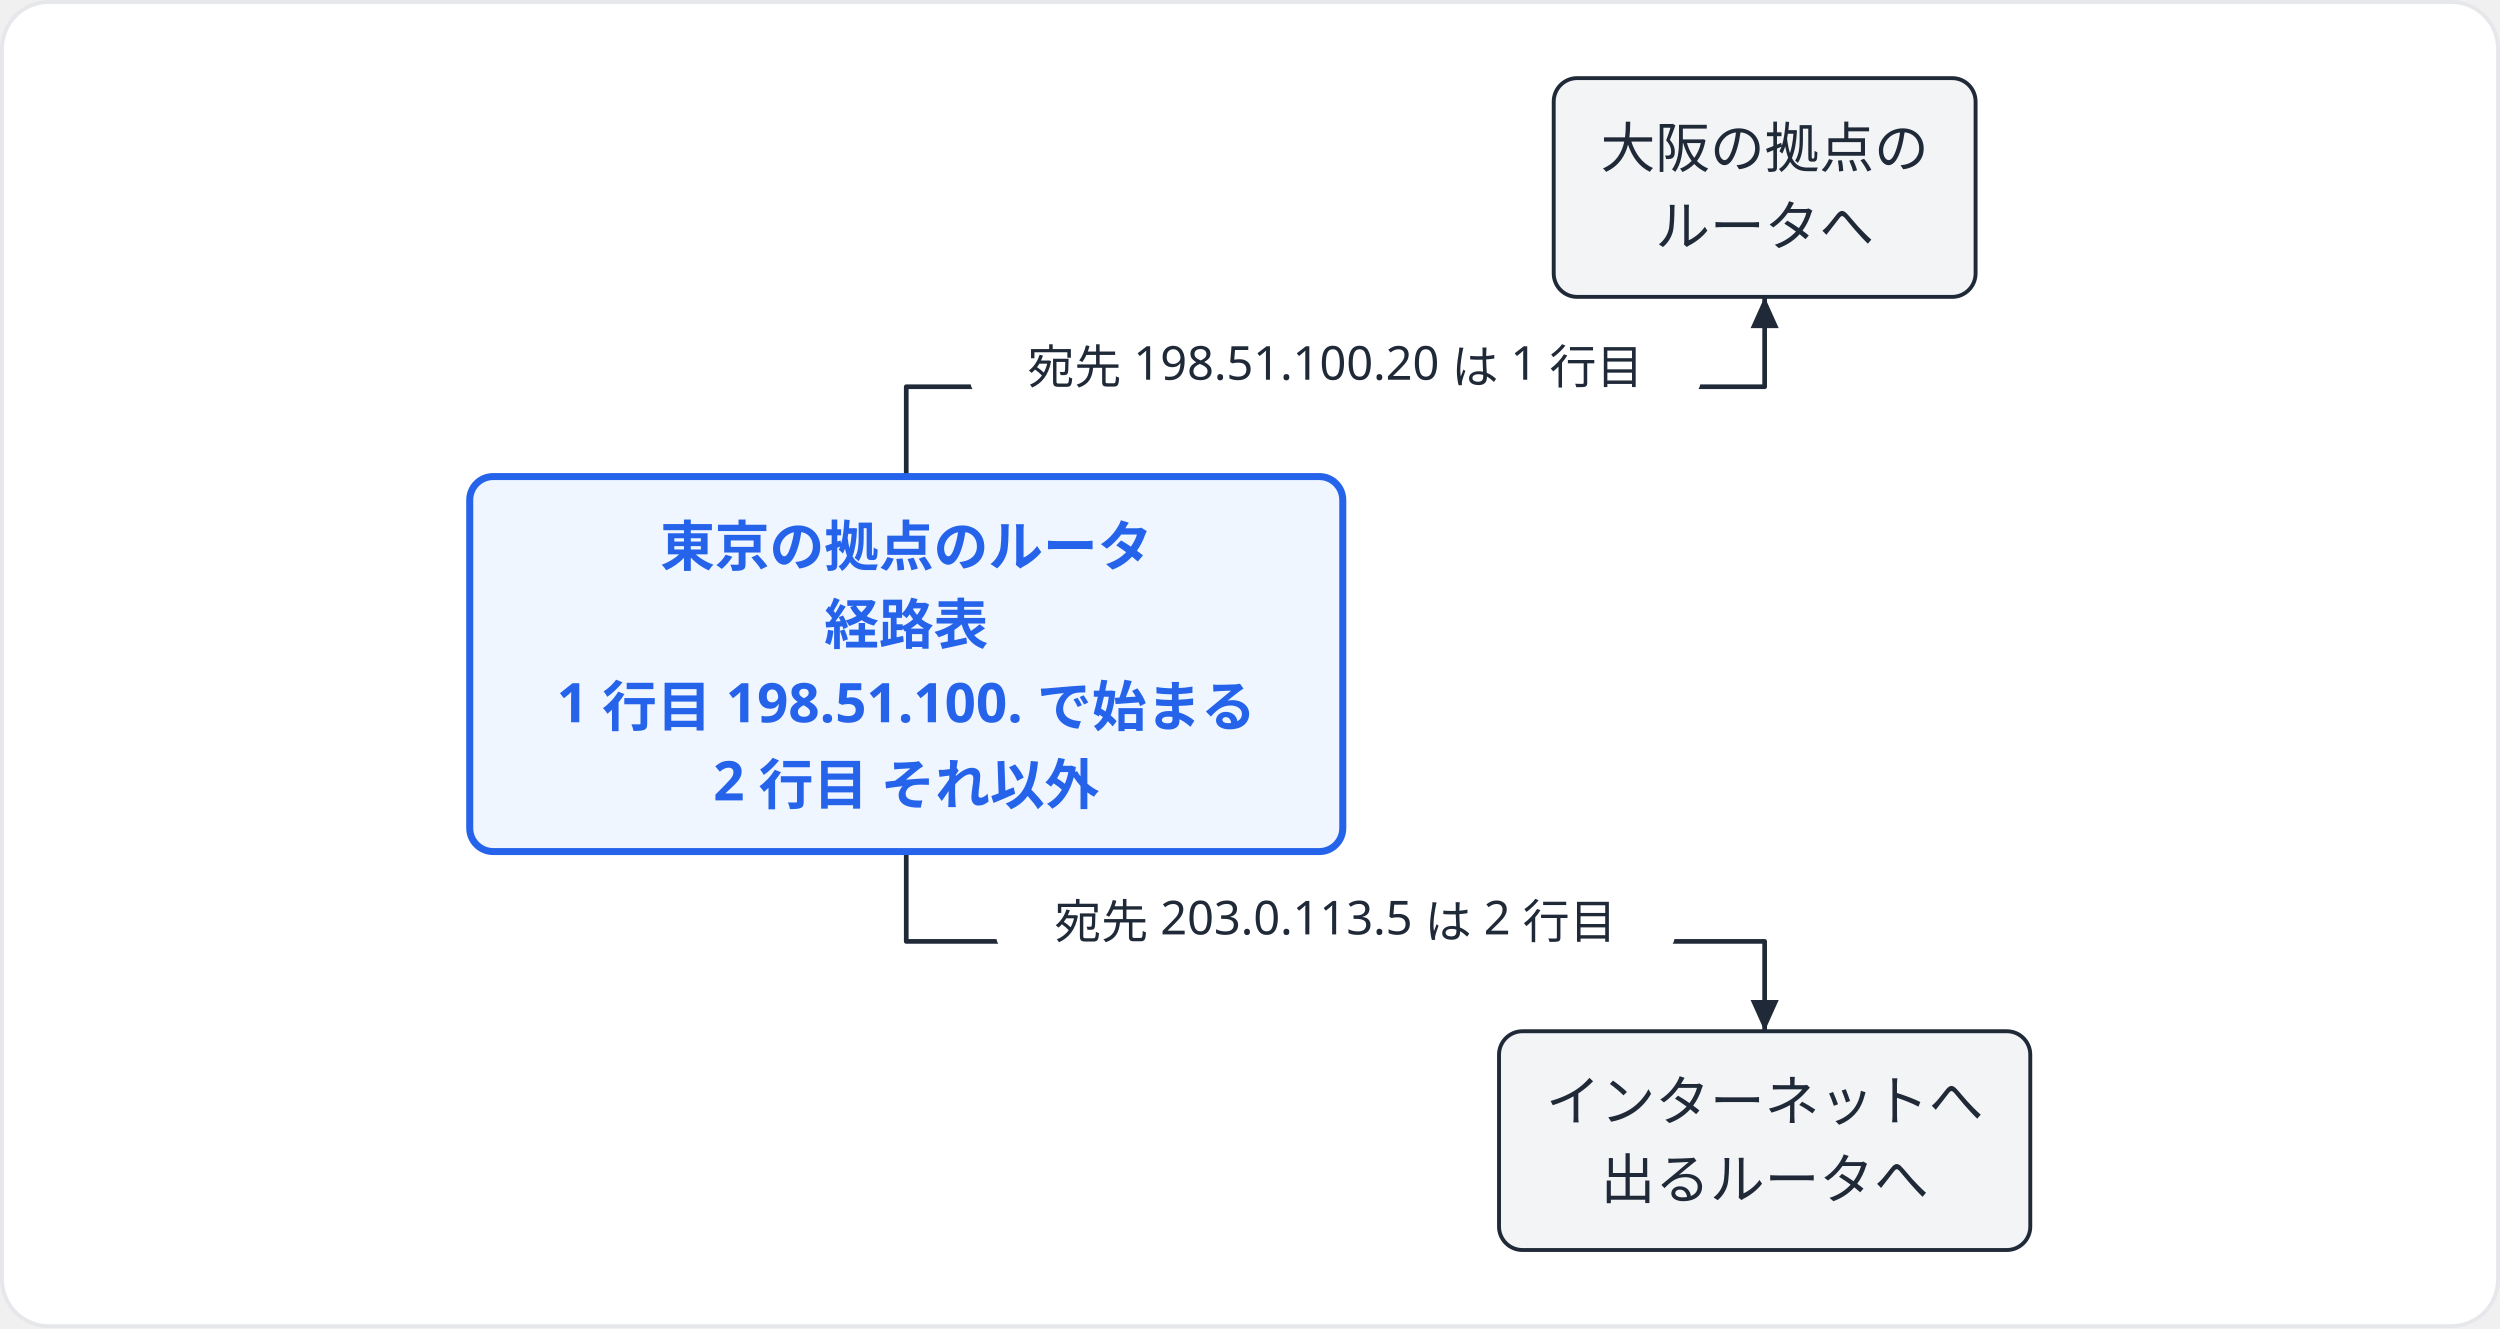
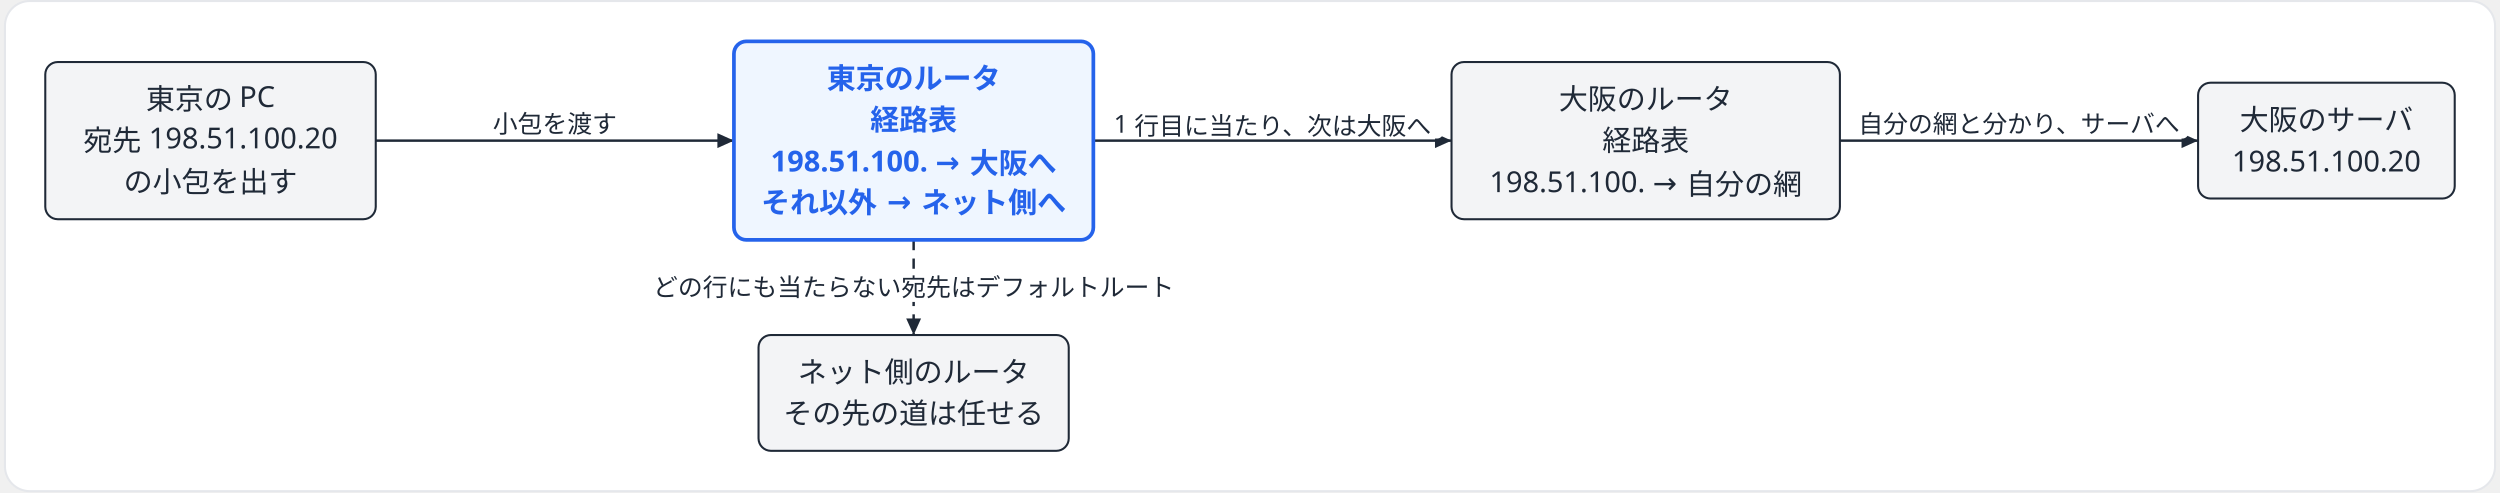
- <svg xmlns="http://www.w3.org/2000/svg" width="640" height="340" viewBox="0 0 640 340">
-   <rect x="0.5" y="0.5" width="639" height="339" rx="12" fill="#ffffff" stroke="#e5e7eb" stroke-width="1" />
-   <g transform="translate(120.25 20)">
-     <polyline points="111.75,102 111.75,79 331.5,79 331.5,56" fill="none" stroke="#1f2937" stroke-width="1.2" stroke-linejoin="round" />
-     <polygon points="331.5,56 335.1,64 327.9,64" fill="#1f2937" />
-     <polyline points="111.75,198 111.75,221 331.5,221 331.5,244" fill="none" stroke="#1f2937" stroke-width="1.2" stroke-linejoin="round" />
-     <polygon points="331.5,244 327.9,236 335.1,236" fill="#1f2937" />
-     <rect x="0" y="102" width="223.5" height="96" rx="6" fill="#eff6ff" stroke="#2563eb" stroke-width="1.8" />
-     <text x="111.75" y="124.9" font-family="Hiragino Sans, Hiragino Kaku Gothic ProN, Noto Sans JP, Yu Gothic, Meiryo, sans-serif" font-size="14" fill="#2563eb" text-anchor="middle" font-weight="600">東京の拠点のルータ</text>
-     <text x="111.75" y="144.9" font-family="Hiragino Sans, Hiragino Kaku Gothic ProN, Noto Sans JP, Yu Gothic, Meiryo, sans-serif" font-size="14" fill="#2563eb" text-anchor="middle" font-weight="600">経路表</text>
-     <text x="111.75" y="164.9" font-family="Hiragino Sans, Hiragino Kaku Gothic ProN, Noto Sans JP, Yu Gothic, Meiryo, sans-serif" font-size="14" fill="#2563eb" text-anchor="middle" font-weight="600">1 行目 198.51.100. で始まる</text>
-     <text x="111.75" y="184.9" font-family="Hiragino Sans, Hiragino Kaku Gothic ProN, Noto Sans JP, Yu Gothic, Meiryo, sans-serif" font-size="14" fill="#2563eb" text-anchor="middle" font-weight="600">2 行目 それ以外</text>
-     <rect x="277.5" y="0" width="108" height="56" rx="6" fill="#f3f4f6" stroke="#1f2937" stroke-width="1" />
-     <text x="331.5" y="22.9" font-family="Hiragino Sans, Hiragino Kaku Gothic ProN, Noto Sans JP, Yu Gothic, Meiryo, sans-serif" font-size="14" fill="#1f2937" text-anchor="middle">大阪の拠点の</text>
-     <text x="331.5" y="42.9" font-family="Hiragino Sans, Hiragino Kaku Gothic ProN, Noto Sans JP, Yu Gothic, Meiryo, sans-serif" font-size="14" fill="#1f2937" text-anchor="middle">ルータへ</text>
-     <rect x="263.5" y="244" width="136" height="56" rx="6" fill="#f3f4f6" stroke="#1f2937" stroke-width="1" />
-     <text x="331.5" y="266.9" font-family="Hiragino Sans, Hiragino Kaku Gothic ProN, Noto Sans JP, Yu Gothic, Meiryo, sans-serif" font-size="14" fill="#1f2937" text-anchor="middle">インターネットへ</text>
-     <text x="331.5" y="286.9" font-family="Hiragino Sans, Hiragino Kaku Gothic ProN, Noto Sans JP, Yu Gothic, Meiryo, sans-serif" font-size="14" fill="#1f2937" text-anchor="middle">出るルータへ</text>
-     <rect x="128.23" y="65" width="186.8" height="16" rx="3" fill="#ffffff" />
-     <text x="221.62" y="78.2" font-family="Hiragino Sans, Hiragino Kaku Gothic ProN, Noto Sans JP, Yu Gothic, Meiryo, sans-serif" font-size="12" fill="#1f2937" text-anchor="middle">宛先 198.51.100.20 は 1 行目</text>
-     <rect x="134.83" y="207" width="173.6" height="16" rx="3" fill="#ffffff" />
-     <text x="221.62" y="220.2" font-family="Hiragino Sans, Hiragino Kaku Gothic ProN, Noto Sans JP, Yu Gothic, Meiryo, sans-serif" font-size="12" fill="#1f2937" text-anchor="middle">宛先 203.0.113.5 は 2 行目</text>
+ <svg xmlns="http://www.w3.org/2000/svg" width="640" height="126" viewBox="0 0 1205.1 238">
+   <rect x="0.5" y="0.5" width="1204.1" height="237" rx="12" fill="#ffffff" stroke="#e5e7eb" stroke-width="1" />
+   <g transform="translate(20 20)">
+     <polyline points="159.8,48 333,48" fill="none" stroke="#1f2937" stroke-width="1.2" stroke-linejoin="round" />
+     <polygon points="333,48 325,51.6 325,44.4" fill="#1f2937" />
+     <polyline points="506.8,48 680,48" fill="none" stroke="#1f2937" stroke-width="1.2" stroke-linejoin="round" />
+     <polygon points="680,48 672,51.6 672,44.4" fill="#1f2937" />
+     <polyline points="867.8,48 1041,48" fill="none" stroke="#1f2937" stroke-width="1.2" stroke-linejoin="round" />
+     <polygon points="1041,48 1033,51.6 1033,44.4" fill="#1f2937" />
+     <polyline points="419.9,96 419.9,142" fill="none" stroke="#1f2937" stroke-width="1.2" stroke-dasharray="5 4" stroke-linejoin="round" />
+     <polygon points="419.9,142 416.3,134 423.5,134" fill="#1f2937" />
+     <rect x="0" y="10" width="159.8" height="76" rx="6" fill="#f3f4f6" stroke="#1f2937" stroke-width="1" />
+     <text x="79.9" y="32.9" font-family="Hiragino Sans, Hiragino Kaku Gothic ProN, Noto Sans JP, Yu Gothic, Meiryo, sans-serif" font-size="14" fill="#1f2937" text-anchor="middle">東京の PC</text>
+     <text x="79.9" y="52.9" font-family="Hiragino Sans, Hiragino Kaku Gothic ProN, Noto Sans JP, Yu Gothic, Meiryo, sans-serif" font-size="14" fill="#1f2937" text-anchor="middle">宛先 198.51.100.20</text>
+     <text x="79.9" y="72.9" font-family="Hiragino Sans, Hiragino Kaku Gothic ProN, Noto Sans JP, Yu Gothic, Meiryo, sans-serif" font-size="14" fill="#1f2937" text-anchor="middle">の小包を出す</text>
+     <rect x="333" y="0" width="173.8" height="96" rx="6" fill="#eff6ff" stroke="#2563eb" stroke-width="1.8" />
+     <text x="419.9" y="22.9" font-family="Hiragino Sans, Hiragino Kaku Gothic ProN, Noto Sans JP, Yu Gothic, Meiryo, sans-serif" font-size="14" fill="#2563eb" text-anchor="middle" font-weight="600">東京のルータ</text>
+     <text x="419.9" y="42.9" font-family="Hiragino Sans, Hiragino Kaku Gothic ProN, Noto Sans JP, Yu Gothic, Meiryo, sans-serif" font-size="14" fill="#2563eb" text-anchor="middle" font-weight="600">経路表</text>
+     <text x="419.9" y="62.9" font-family="Hiragino Sans, Hiragino Kaku Gothic ProN, Noto Sans JP, Yu Gothic, Meiryo, sans-serif" font-size="14" fill="#2563eb" text-anchor="middle" font-weight="600">198.51.100. → 大阪へ</text>
+     <text x="419.9" y="82.9" font-family="Hiragino Sans, Hiragino Kaku Gothic ProN, Noto Sans JP, Yu Gothic, Meiryo, sans-serif" font-size="14" fill="#2563eb" text-anchor="middle" font-weight="600">それ以外 → ネット側へ</text>
+     <rect x="680" y="10" width="187.8" height="76" rx="6" fill="#f3f4f6" stroke="#1f2937" stroke-width="1" />
+     <text x="773.9" y="32.9" font-family="Hiragino Sans, Hiragino Kaku Gothic ProN, Noto Sans JP, Yu Gothic, Meiryo, sans-serif" font-size="14" fill="#1f2937" text-anchor="middle">大阪のルータ</text>
+     <text x="773.9" y="52.9" font-family="Hiragino Sans, Hiragino Kaku Gothic ProN, Noto Sans JP, Yu Gothic, Meiryo, sans-serif" font-size="14" fill="#1f2937" text-anchor="middle">経路表</text>
+     <text x="773.9" y="72.9" font-family="Hiragino Sans, Hiragino Kaku Gothic ProN, Noto Sans JP, Yu Gothic, Meiryo, sans-serif" font-size="14" fill="#1f2937" text-anchor="middle">198.51.100. → 自分の網</text>
+     <rect x="1041" y="20" width="124.1" height="56" rx="6" fill="#f3f4f6" stroke="#1f2937" stroke-width="1" />
+     <text x="1103.05" y="42.9" font-family="Hiragino Sans, Hiragino Kaku Gothic ProN, Noto Sans JP, Yu Gothic, Meiryo, sans-serif" font-size="14" fill="#1f2937" text-anchor="middle">大阪のサーバ</text>
+     <text x="1103.05" y="62.9" font-family="Hiragino Sans, Hiragino Kaku Gothic ProN, Noto Sans JP, Yu Gothic, Meiryo, sans-serif" font-size="14" fill="#1f2937" text-anchor="middle">198.51.100.20</text>
+     <rect x="344.9" y="142" width="150" height="56" rx="6" fill="#f3f4f6" stroke="#1f2937" stroke-width="1" />
+     <text x="419.9" y="164.9" font-family="Hiragino Sans, Hiragino Kaku Gothic ProN, Noto Sans JP, Yu Gothic, Meiryo, sans-serif" font-size="14" fill="#1f2937" text-anchor="middle">ネット側のルータ</text>
+     <text x="419.9" y="184.9" font-family="Hiragino Sans, Hiragino Kaku Gothic ProN, Noto Sans JP, Yu Gothic, Meiryo, sans-serif" font-size="14" fill="#1f2937" text-anchor="middle">その先の道は任せる</text>
+     <rect x="212.4" y="31" width="68" height="16" rx="3" fill="#ffffff" />
+     <text x="246.4" y="44.2" font-family="Hiragino Sans, Hiragino Kaku Gothic ProN, Noto Sans JP, Yu Gothic, Meiryo, sans-serif" font-size="12" fill="#1f2937" text-anchor="middle">小包を渡す</text>
+     <rect x="510.8" y="31" width="165.2" height="16" rx="3" fill="#ffffff" />
+     <text x="593.4" y="44.2" font-family="Hiragino Sans, Hiragino Kaku Gothic ProN, Noto Sans JP, Yu Gothic, Meiryo, sans-serif" font-size="12" fill="#1f2937" text-anchor="middle">1 行目に当たり、次は大阪へ</text>
+     <rect x="872.4" y="31" width="164" height="16" rx="3" fill="#ffffff" />
+     <text x="954.4" y="44.2" font-family="Hiragino Sans, Hiragino Kaku Gothic ProN, Noto Sans JP, Yu Gothic, Meiryo, sans-serif" font-size="12" fill="#1f2937" text-anchor="middle">自分の網と分かり、サーバへ</text>
+     <rect x="289.9" y="110" width="260" height="16" rx="3" fill="#ffffff" />
+     <text x="419.9" y="123.2" font-family="Hiragino Sans, Hiragino Kaku Gothic ProN, Noto Sans JP, Yu Gothic, Meiryo, sans-serif" font-size="12" fill="#1f2937" text-anchor="middle">どの行にも当たらない宛先はデフォルトルート</text>
  </g>
</svg>
